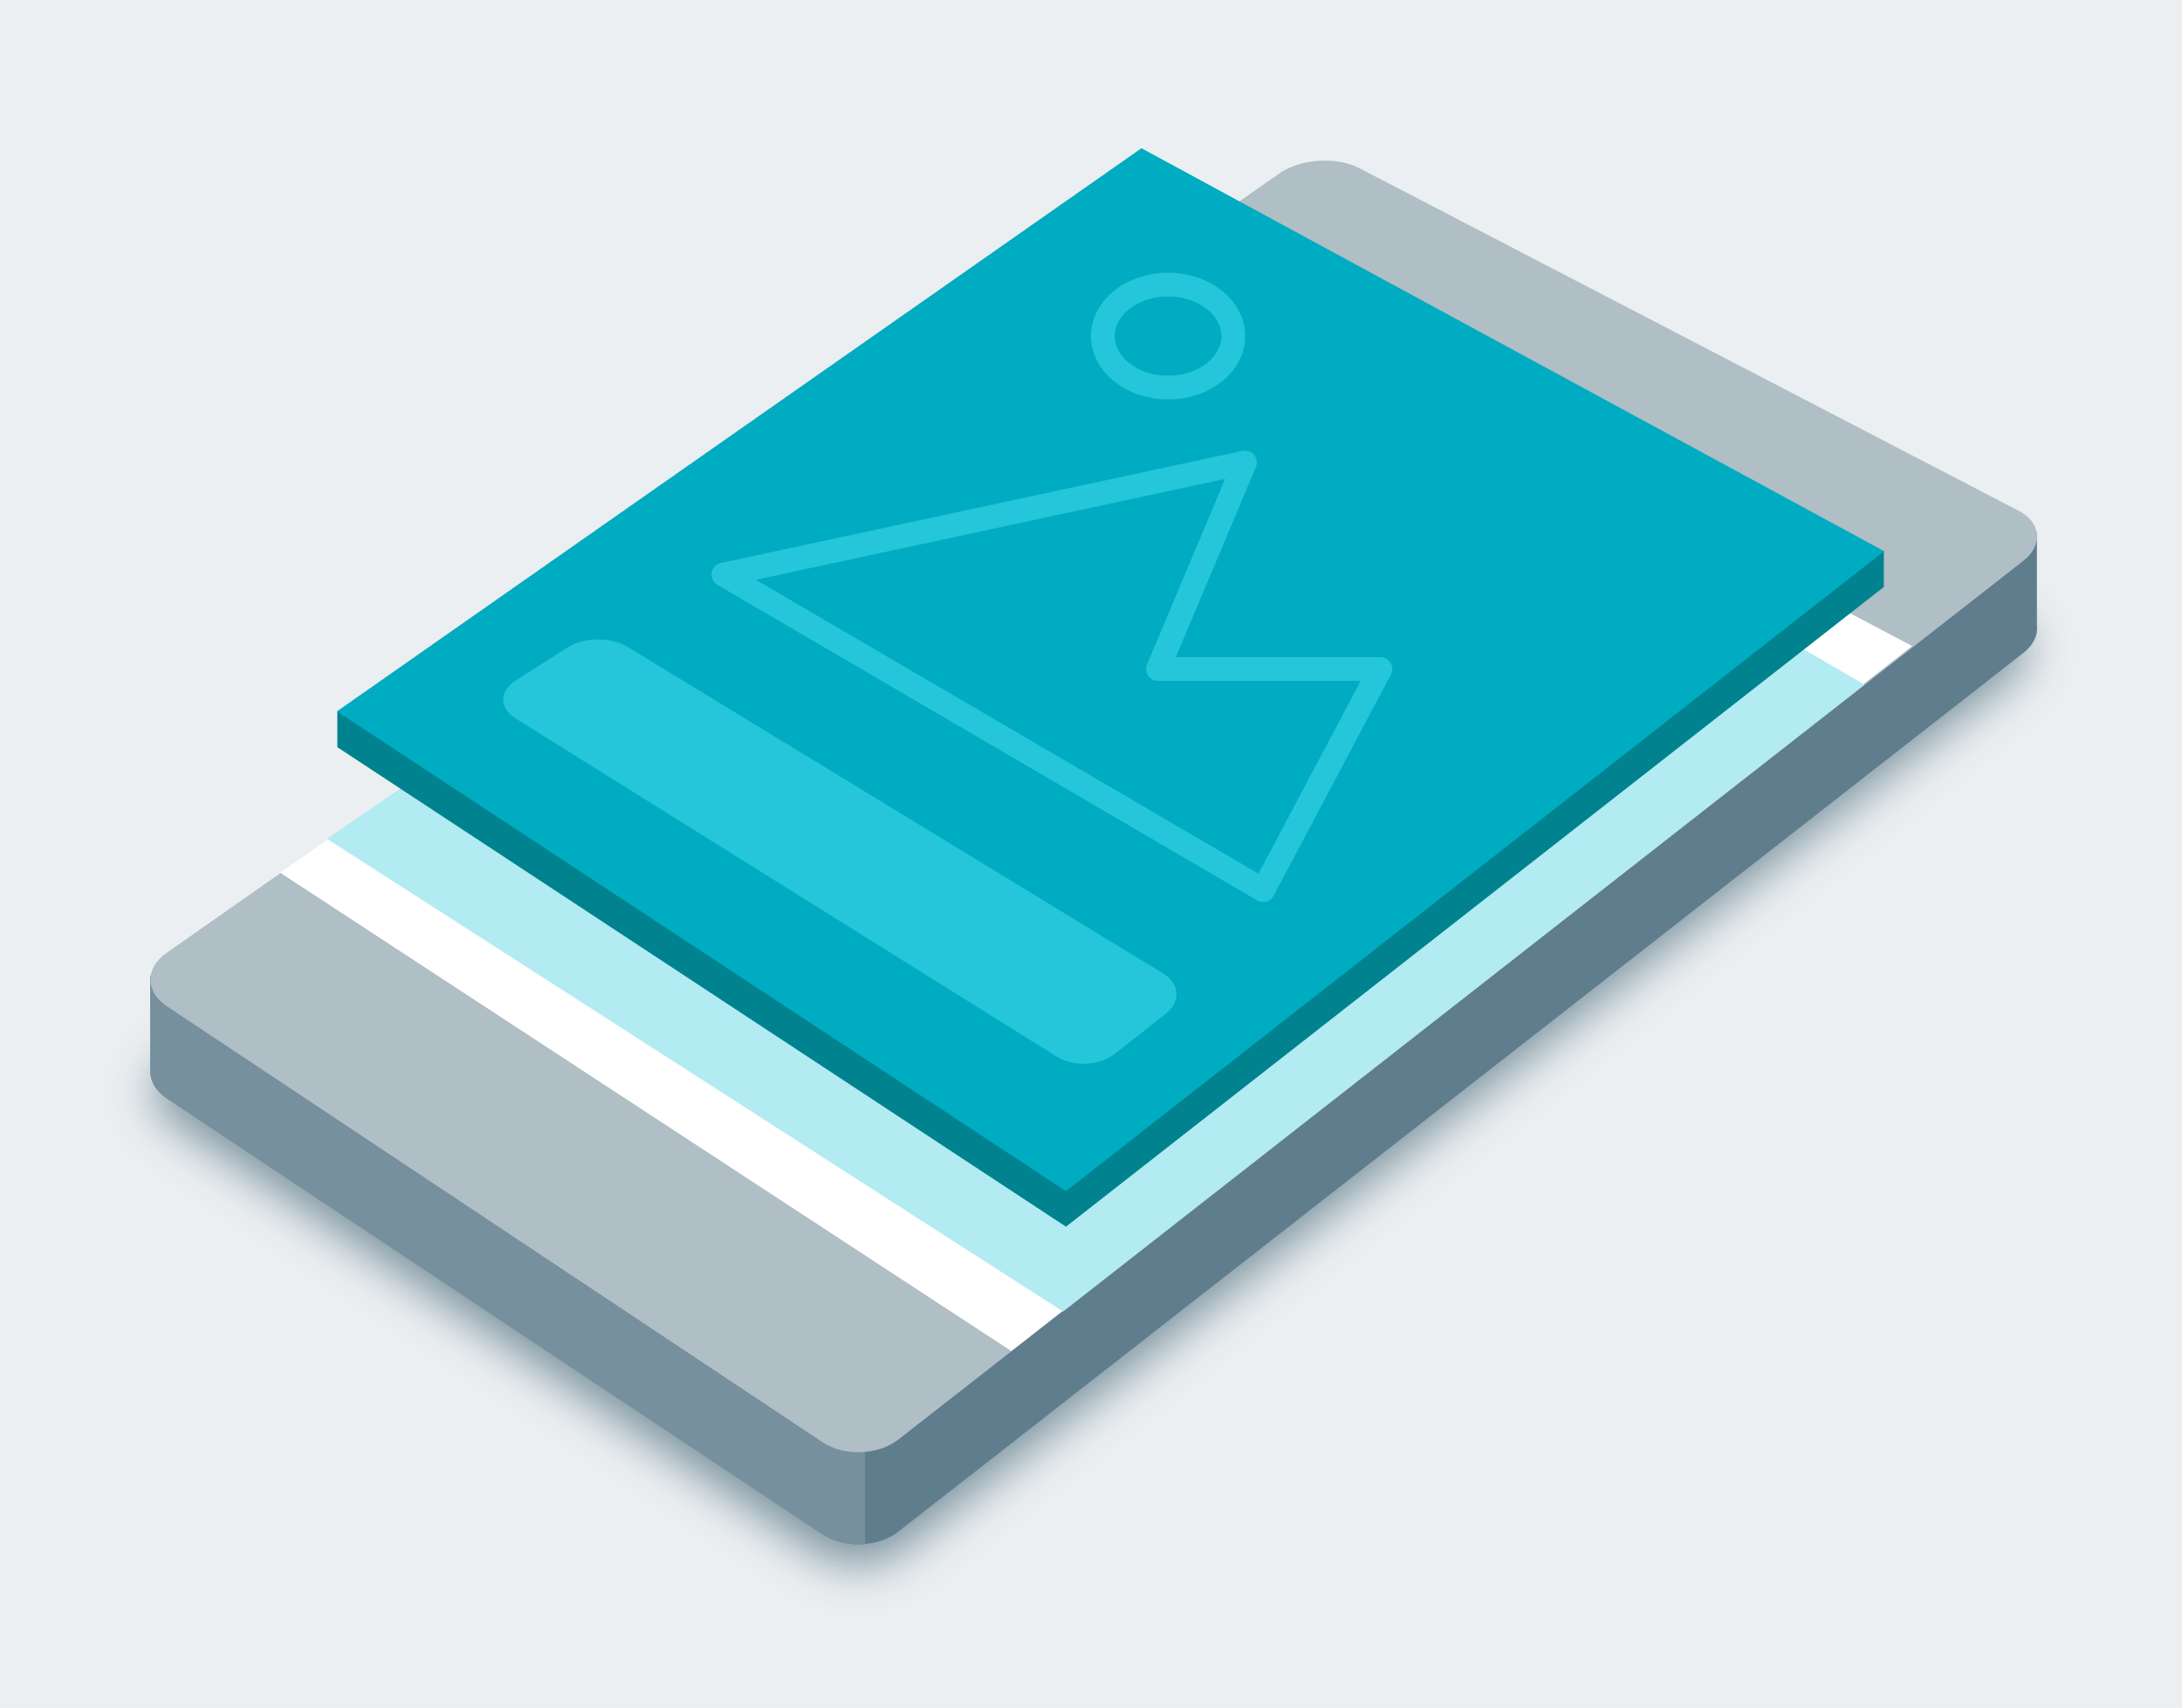
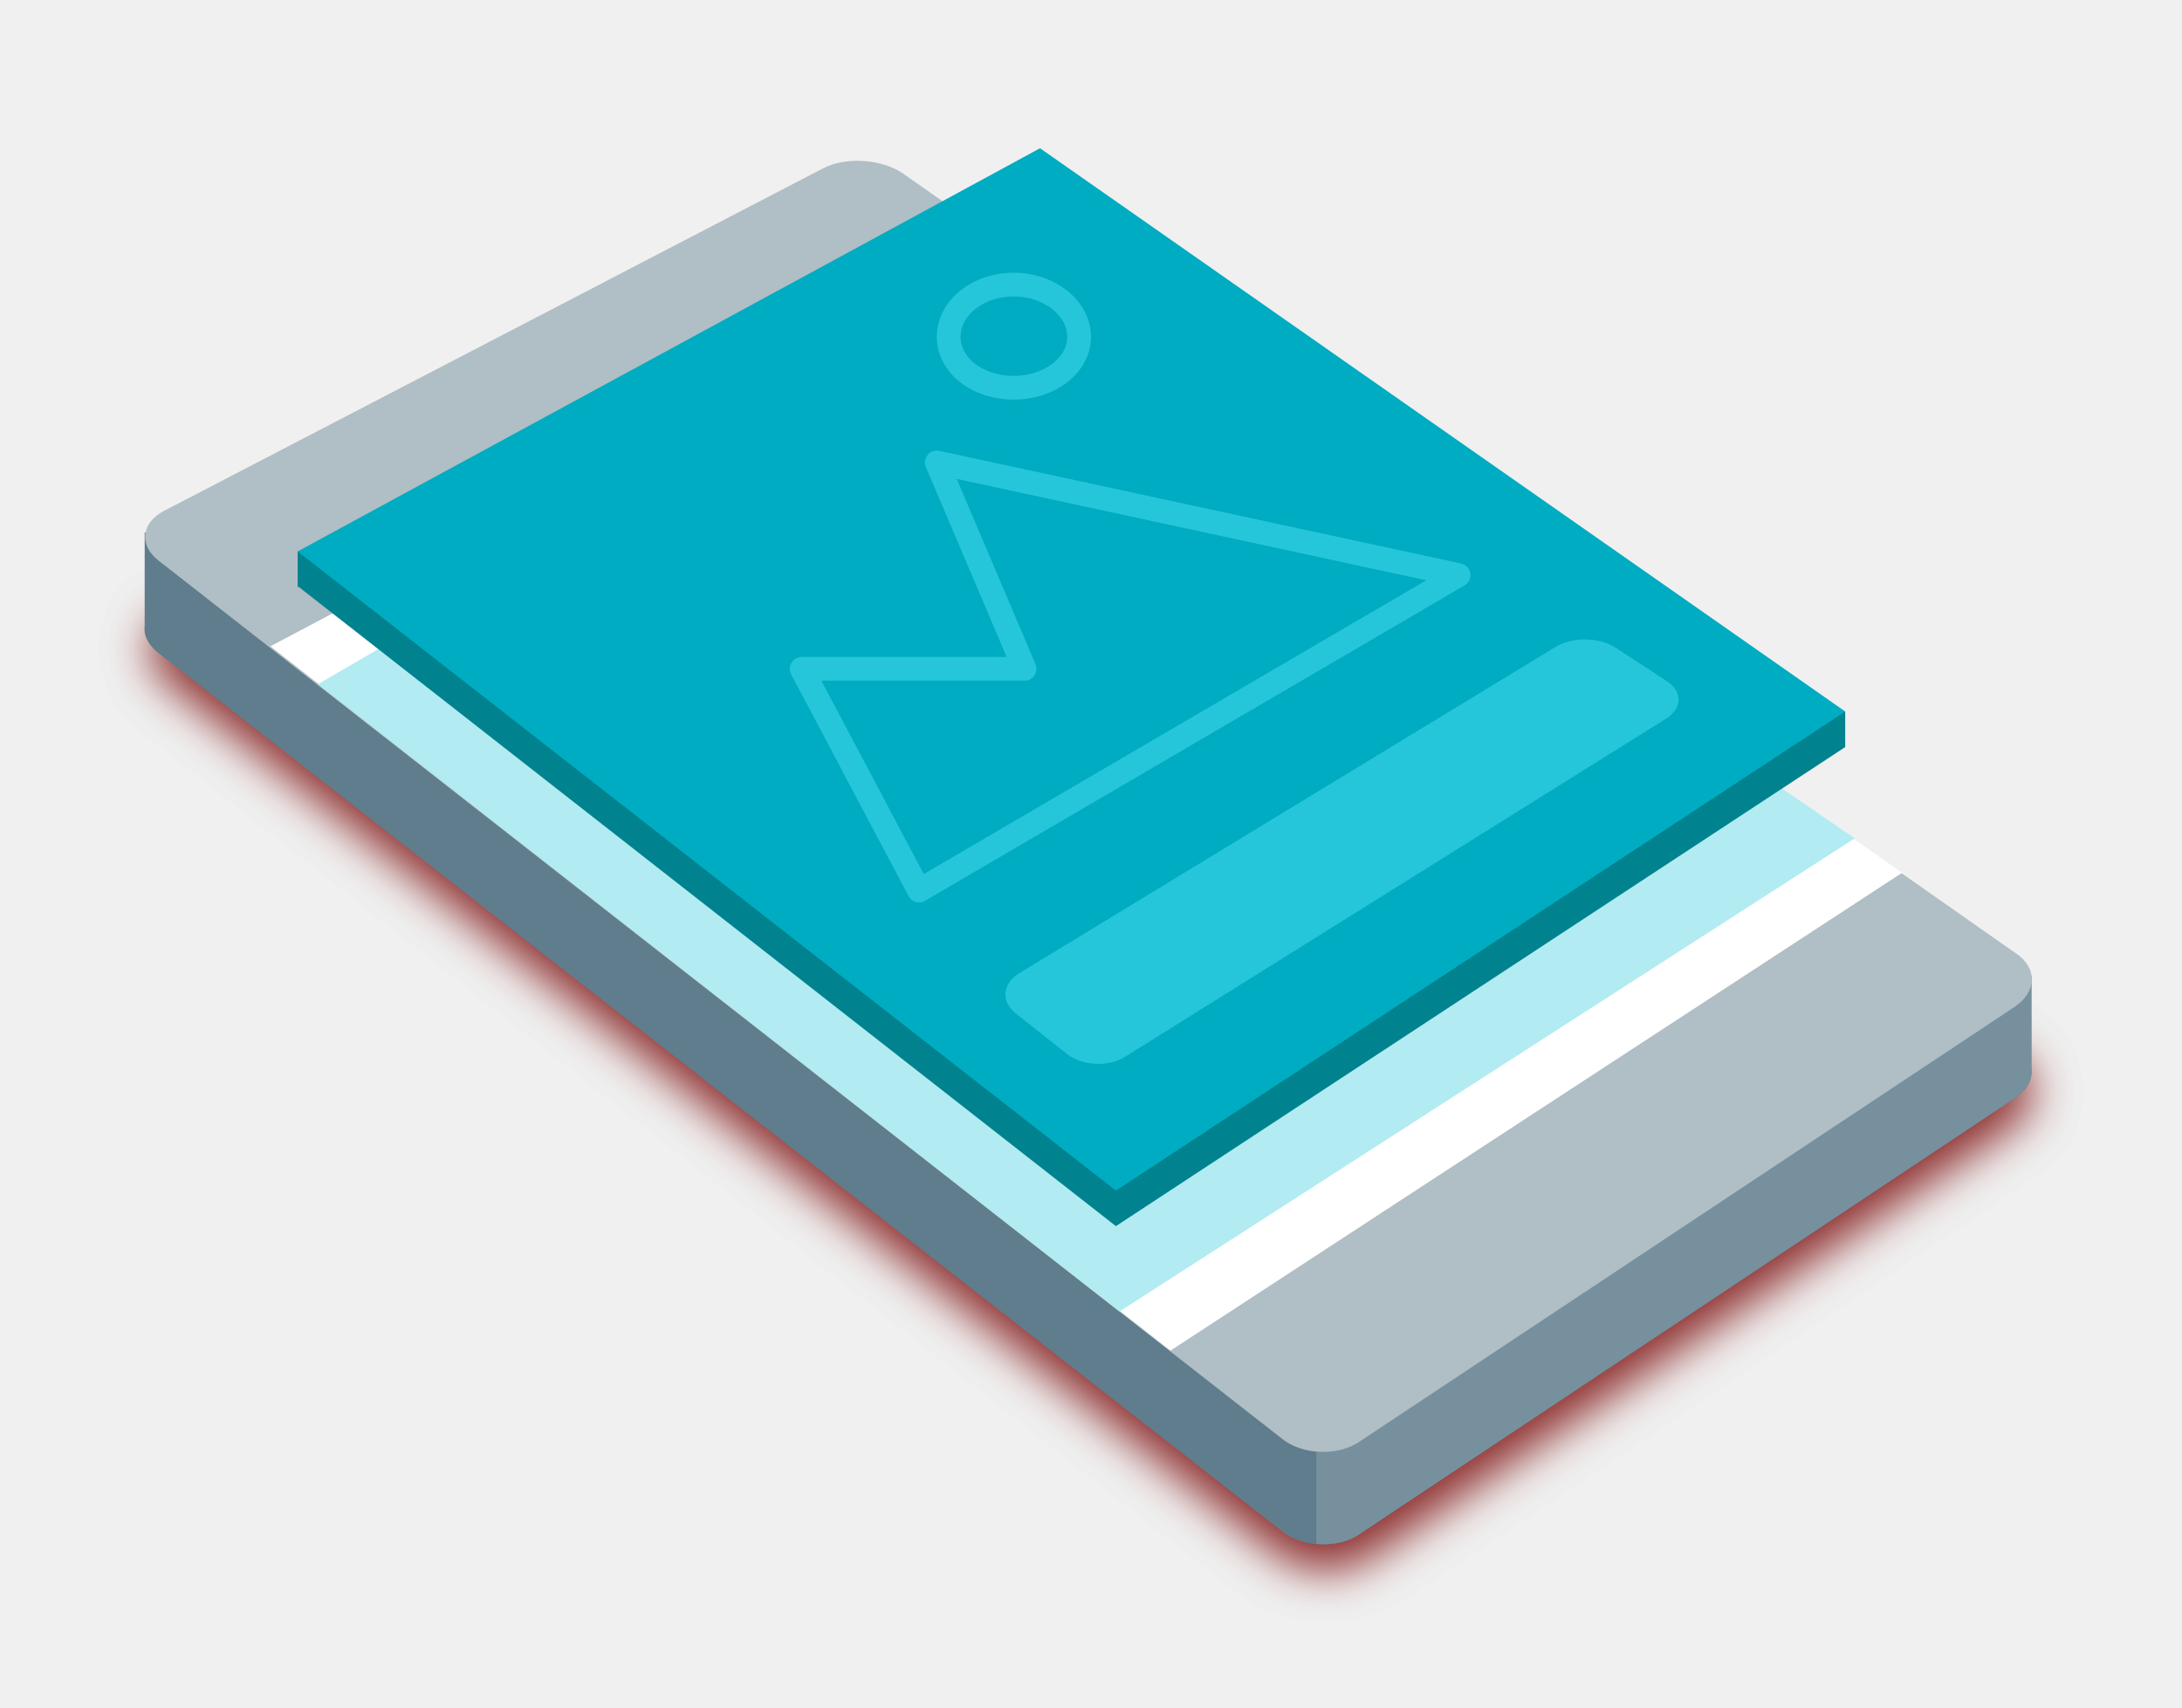
- <svg xmlns="http://www.w3.org/2000/svg" xmlns:xlink="http://www.w3.org/1999/xlink" width="184px" height="144px" viewBox="0 0 184 144" version="1.1">
+ <svg xmlns="http://www.w3.org/2000/svg" version="1.2" viewBox="0 0 184 144" width="184" height="144">
  <defs>
-     <path d="M95.523,9.093 C97.308,7.834 100.322,7.634 102.252,8.644 L157.421,37.508 C159.353,38.519 159.538,40.424 157.833,41.766 L63.649,115.844 C61.945,117.184 59.105,117.294 57.28,116.073 L2.375,79.313 C0.562,78.098 0.539,76.093 2.323,74.835" id="path-1" />
-     <filter x="-50%" y="-50%" width="200%" height="200%" filterUnits="objectBoundingBox" id="filter-2">
-       <feOffset dx="0" dy="2" in="SourceAlpha" result="shadowOffsetOuter1" />
-       <feGaussianBlur stdDeviation="2" in="shadowOffsetOuter1" result="shadowBlurOuter1" />
-       <feColorMatrix values="0 0 0 0 0.467   0 0 0 0 0.565   0 0 0 0 0.616  0 0 0 1 0" type="matrix" in="shadowBlurOuter1" />
+     <filter x="-50%" y="-50%" width="200%" height="200%" id="f1">
+       <feDropShadow dx="-1.2246467991473532e-16" dy="2" stdDeviation="2.083" flood-color="#770000" flood-opacity=".6" />
+     </filter>
+     <filter x="-50%" y="-50%" width="200%" height="200%" id="f2">
+       <feDropShadow dx="-1.2246467991473532e-16" dy="2" stdDeviation="2.083" flood-color="#770000" flood-opacity=".6" />
    </filter>
  </defs>
-   <g id="Page-1" stroke="none" stroke-width="1" fill="none" fill-rule="evenodd">
+   <style>
+ 		.s0 { filter: url(#f1);fill: #000000 } 
+ 		.s1 { filter: url(#f2);fill: #77909d } 
+ 		.s2 { fill: #5f7d8c } 
+ 		.s3 { fill: #77909d } 
+ 		.s4 { fill: #b0bec5 } 
+ 		.s5 { fill: #ffffff } 
+ 		.s6 { fill: #ffecb3 } 
+ 		.s7 { fill: #b2ebf2 } 
+ 		.s8 { fill: #00838f } 
+ 		.s9 { fill: #00acc1 } 
+ 		.s10 { fill: #26c6da } 
+ 		.s11 { fill: none;stroke: #26c6da;stroke-linecap: round;stroke-linejoin: round;stroke-width: 2 } 
+ 	</style>
+   <g id="Page-1">
    <g id="format-interstitial">
-       <rect id="bound-184*144" fill="#ECEFF1" x="0" y="0" width="184" height="144" />
-       <g id="interstitial" transform="translate(12, -7)">
-         <g id="phone" transform="translate(0, 20)">
+       <g id="interstitial">
+         <g id="phone">
          <g id="shadow">
-             <use fill="black" fill-opacity="1" filter="url(#filter-2)" xlink:href="#path-1" />
-             <use fill="#77909D" fill-rule="evenodd" xlink:href="#path-1" />
+             <path id="path-1" fill-rule="evenodd" class="s0" d="m76.5 22.1c-1.8-1.3-4.8-1.5-6.8-0.5l-55.1 28.9c-2 1-2.1 2.9-0.4 4.3l94.2 74c1.7 1.4 4.5 1.5 6.3 0.3l54.9-36.8c1.8-1.2 1.9-3.2 0.1-4.5" />
+             <path id="path-1" fill-rule="evenodd" class="s1" d="m76.5 22.1c-1.8-1.3-4.8-1.5-6.8-0.5l-55.1 28.9c-2 1-2.1 2.9-0.4 4.3l94.2 74c1.7 1.4 4.5 1.5 6.3 0.3l54.9-36.8c1.8-1.2 1.9-3.2 0.1-4.5" />
          </g>
-           <path d="M15.285,65.849 L0.678,69.281 L0.678,77.093 L0.701,77.107 C0.59,78.013 1.047,78.941 2.069,79.621 L57.355,116.381 C59.192,117.602 62.052,117.493 63.768,116.152 L158.605,42.074 C159.482,41.389 159.862,40.557 159.766,39.773 L159.766,31.899 L150.839,33.997 L102.639,8.952 C100.696,7.942 97.66,8.142 95.864,9.401 L15.285,65.849 L15.285,65.849 Z" id="Combined-Shape" fill="#5F7D8C" />
-           <path d="M158.99,32.082 L60.95,108.567 L60.95,117.205 C59.683,117.321 58.365,117.052 57.355,116.381 L2.069,79.621 C1.047,78.941 0.59,78.013 0.701,77.107 L0.678,77.093 L0.678,69.281 L15.285,65.849 L15.285,65.849 L95.864,9.401 C97.66,8.142 100.696,7.942 102.639,8.952 L150.839,33.997 L158.99,32.082 Z M71.815,109.867 L63.768,116.152 C63.594,116.288 63.408,116.412 63.212,116.523 L71.815,109.867 Z" id="Combined-Shape" fill="#77909D" />
-           <path d="M95.864,1.636 C97.66,0.378 100.696,0.177 102.639,1.187 L158.191,30.052 C160.136,31.063 160.323,32.968 158.605,34.309 L63.768,108.387 C62.052,109.728 59.192,109.838 57.355,108.616 L2.069,71.856 C0.243,70.642 0.221,68.637 2.017,67.379" id="phone-" fill="#B0BEC5" />
-           <polygon id="screen" fill="#FFFFFF" points="86.389 8.26 149.243 41.479 73.28 100.934 11.624 60.594" />
-           <polygon id="banner-shade" fill="#FFECB3" points="133.063 54.142 109.475 72.605 47.414 35.542 71.255 18.854 133.063 54.142" />
+           <path id="Combined-Shape" fill-rule="evenodd" class="s2" d="m156.7 78.8l14.6 3.5v7.8c0.1 0.9-0.3 1.8-1.4 2.5l-55.3 36.8c-1.8 1.2-4.7 1.1-6.4-0.2l-94.8-74.1c-0.9-0.7-1.3-1.5-1.2-2.3v-7.9l9 2.1 48.2-25c1.9-1.1 4.9-0.9 6.7 0.4z" />
+           <path id="Combined-Shape" fill-rule="evenodd" class="s3" d="m21.2 47l48.2-25c1.9-1.1 4.9-0.9 6.7 0.4l80.6 56.4 14.6 3.5v7.8c0.1 0.9-0.3 1.8-1.4 2.5l-55.3 36.8c-1 0.7-2.3 0.9-3.6 0.8v-8.6l-98-76.5zm87.6 82.5q-0.3-0.2-0.5-0.4l-8.1-6.2z" />
+           <path id="phone-" fill-rule="evenodd" class="s4" d="m76.1 14.6c-1.8-1.2-4.8-1.4-6.7-0.4l-55.6 28.9c-1.9 1-2.1 2.9-0.4 4.2l94.8 74.1c1.7 1.3 4.6 1.4 6.4 0.2l55.3-36.7c1.9-1.3 1.9-3.3 0.1-4.5" />
+           <path id="screen" class="s5" d="m85.6 21.3l-62.8 33.2 75.9 59.4 61.7-40.3z" />
+           <path id="banner-shade" class="s6" d="m38.9 67.1l23.6 18.5 62.1-37.1-23.9-16.6-61.8 35.2z" />
        </g>
-         <g id="intersitial" transform="translate(13, 0)">
-           <polygon id="shade" fill="#B2EBF2" transform="translate(66.58592, 72.64704) rotate(30) translate(-66.58592, -72.64704) " points="50.179 32.74 119.481 32.976 87.383 112.554 13.69 109.061" />
-           <polygon id="Combined-Shape" fill="#00838F" points="129.192 53.935 71.255 22.498 8.419 66.483 3.445 67 3.445 69.965 3.413 69.987 64.889 110.447 133.848 56.507 133.858 56.506 133.858 56.499 133.882 56.48 133.858 56.467 133.858 53.45 129.192 53.935" />
-           <polygon id="magic-mirror" fill="#00ACC1" transform="translate(67.57227, 62.09625) rotate(30) translate(-67.57227, -62.09625) " points="49.463 23.364 120.69 21.479 87.924 102.713 14.454 98.412" />
-           <path d="M27.936,61.56 C26.521,60.697 24.237,60.723 22.849,61.608 L18.476,64.395 C17.081,65.284 17.081,66.711 18.5,67.599 L64.126,96.112 C65.535,96.992 67.732,96.876 69.032,95.853 L73.286,92.505 C74.587,91.481 74.497,89.954 73.08,89.089 L27.936,61.56 Z" id="Path-11-Copy-2" fill="#26C6DA" />
-           <path d="M36,55.455 L79.982,46 L72.648,63.416 L91.405,63.416 L81.518,82.067 L36,55.455 Z M73.5,39.684 C70.462,39.684 68,37.74 68,35.342 C68,32.944 70.462,31 73.5,31 C76.538,31 79,32.944 79,35.342 C79,37.74 76.538,39.684 73.5,39.684 Z" id="Combined-Shape" stroke="#26C6DA" stroke-width="2" stroke-linecap="round" stroke-linejoin="round" />
+         <g id="intersitial">
+           <path id="shade" class="s7" d="m86.7 22.9l-59.9 34.8 67.6 52.9 62-39.9z" />
+           <path id="Combined-Shape" class="s8" d="m29.8 46.9l57.9-31.4 62.9 44 5 0.5v3l-61.5 40.4-68.9-53.9h-0.1v-3l4.7 0.4z" />
+           <path id="magic-mirror" class="s9" d="m87.7 12.5l-62.6 34 69 53.9 61.5-40.4z" />
+           <path id="Path-11-Copy-2" fill-rule="evenodd" class="s10" d="m131.1 54.6c1.4-0.9 3.7-0.9 5.1 0l4.3 2.8c1.4 0.9 1.4 2.3 0 3.2l-45.6 28.5c-1.4 0.9-3.6 0.8-4.9-0.2l-4.3-3.4c-1.3-1-1.2-2.5 0.2-3.4z" />
+           <path id="Combined-Shape" class="s11" d="m123 48.5l-44-9.5 7.4 17.4h-18.8l9.9 18.7zm-37.5-24.5c3 0 5.5 2 5.5 4.4 0 2.4-2.5 4.3-5.5 4.3-3.1 0-5.5-1.9-5.5-4.3 0-2.4 2.4-4.4 5.5-4.4z" />
        </g>
      </g>
    </g>
  </g>
</svg>
